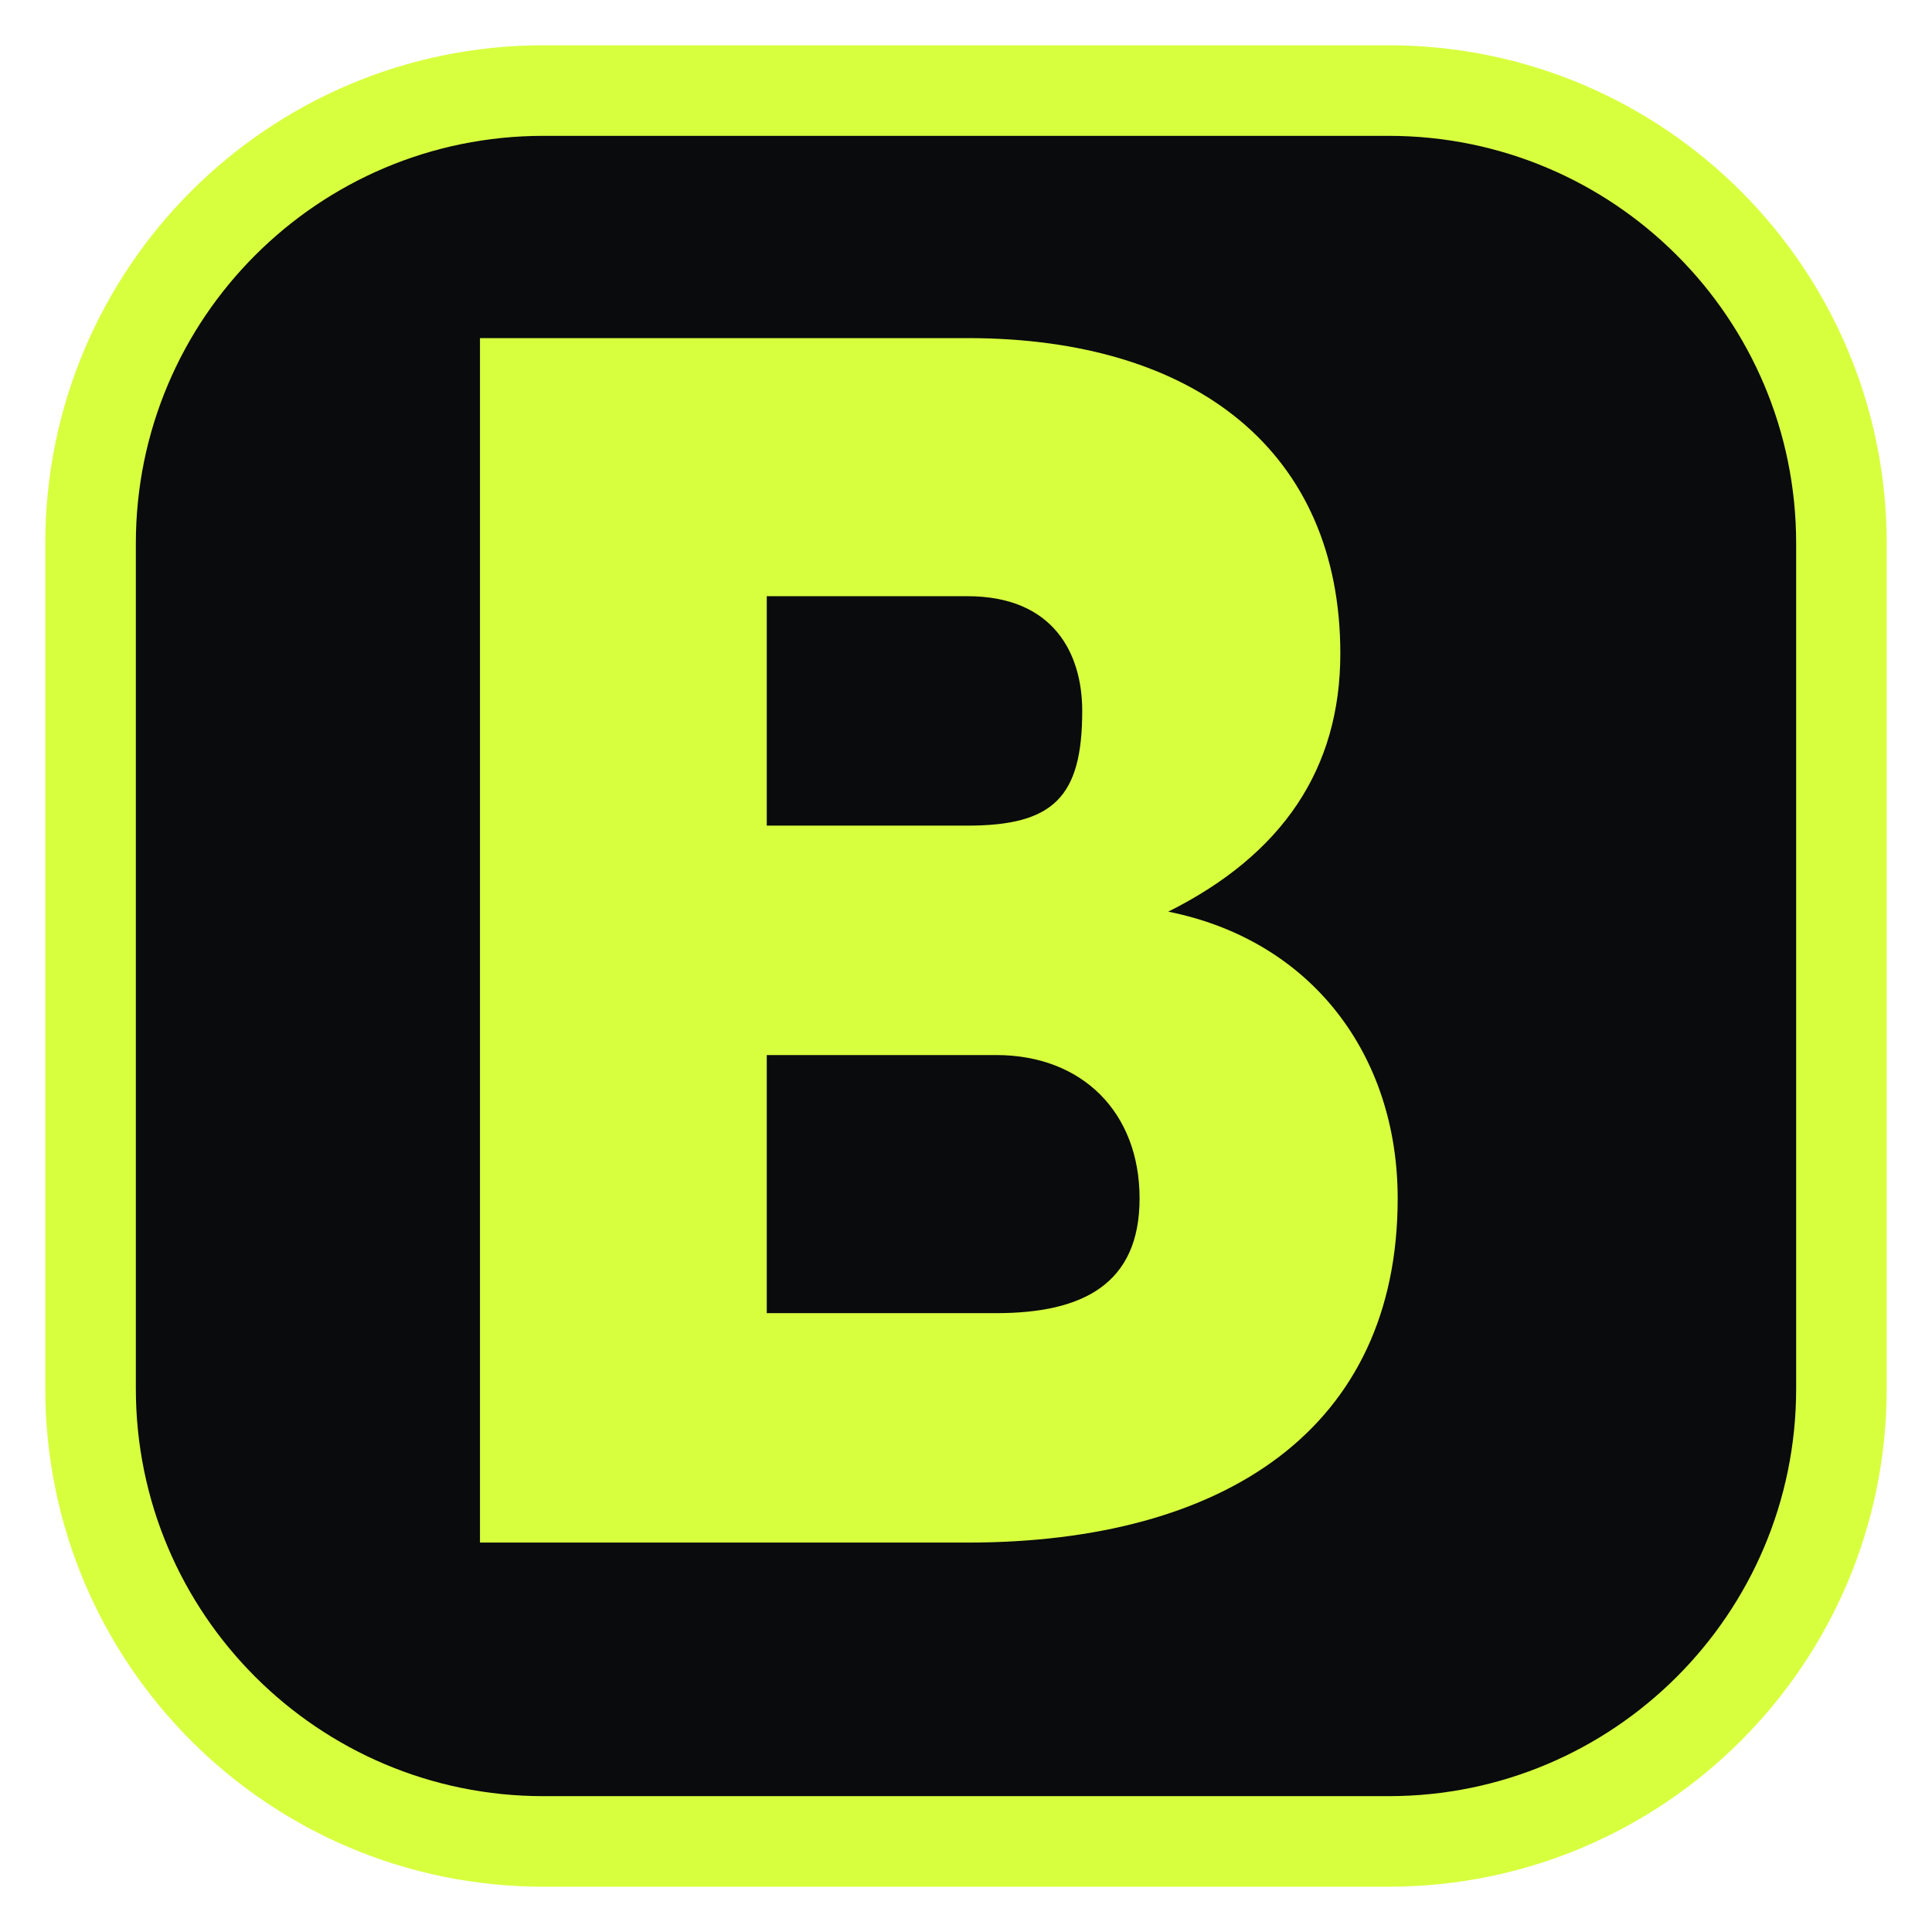
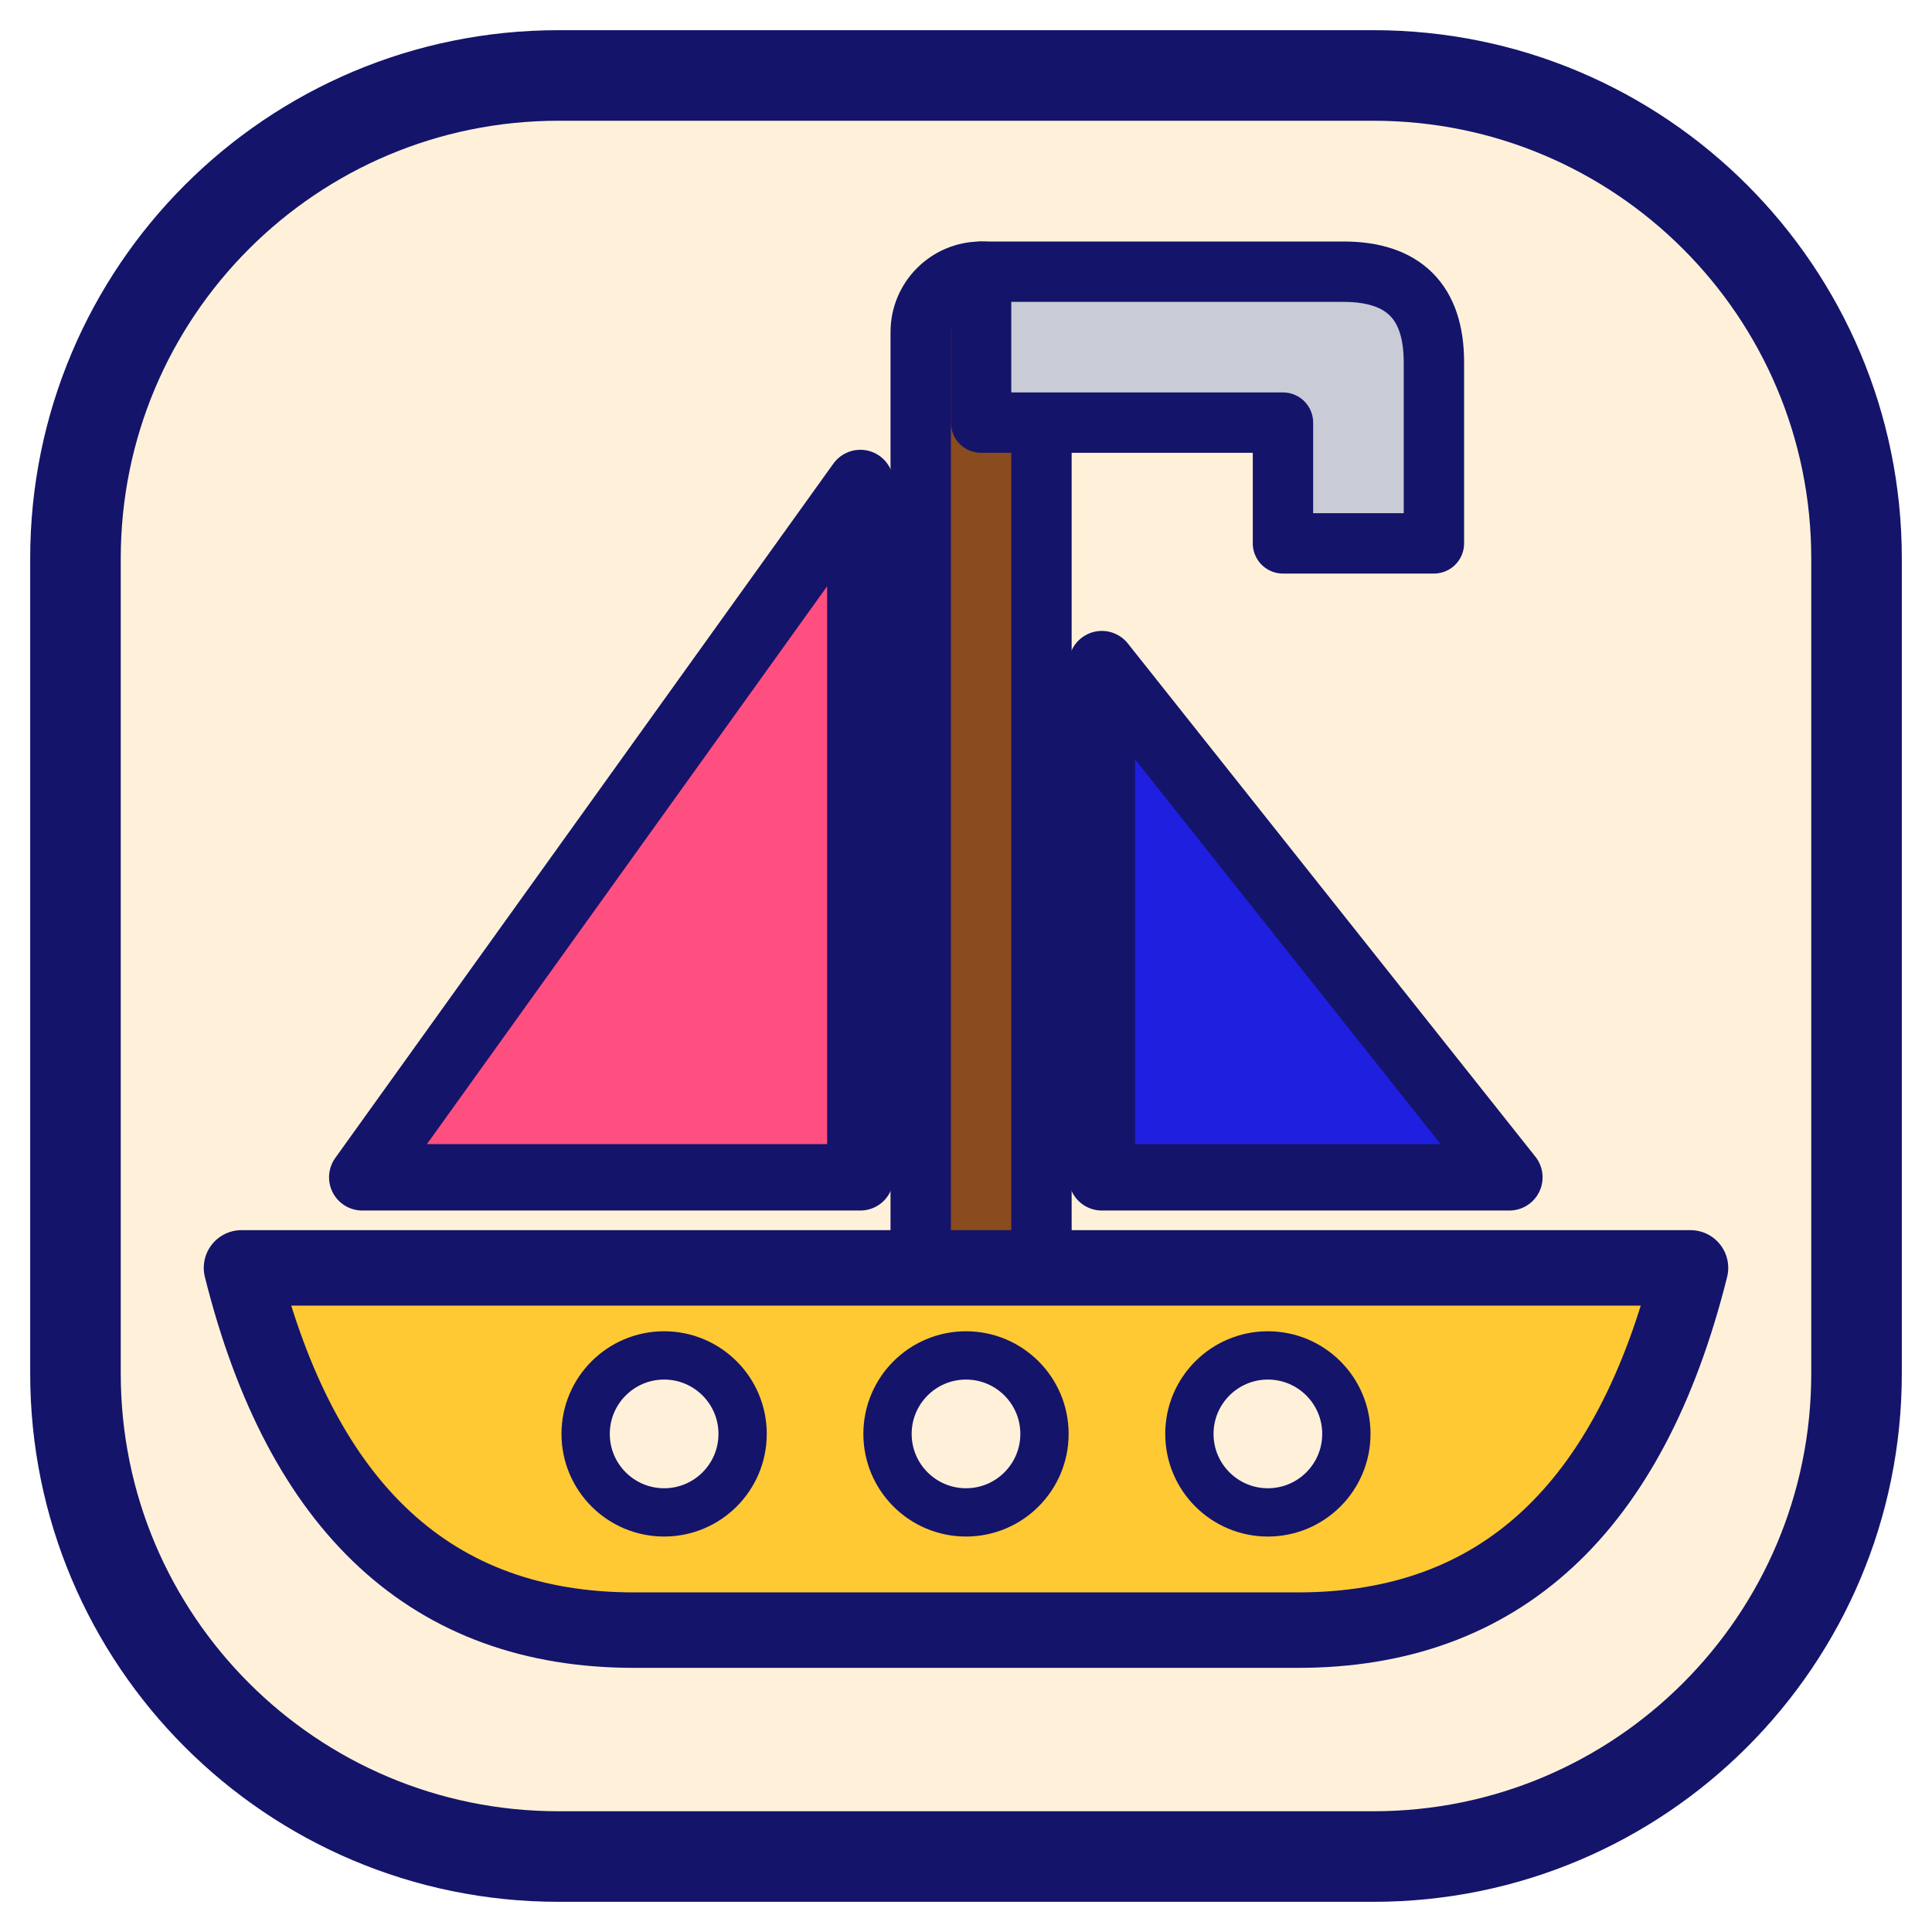
- <svg xmlns="http://www.w3.org/2000/svg" viewBox="0 0 64 64">
-   <rect x="3" y="3" width="58" height="58" rx="15" fill="#090b0d" stroke="#d8ff3e" stroke-width="3" />
-   <path d="M22 16h17c8 0 13 4 13 11 0 4-2 7-6 9 5 1 8 5 8 10 0 8-6 12-15 12H22V16zm10 9v8h7c3 0 4-1 4-4 0-2-1-4-4-4h-7zm0 16v9h8c3 0 5-1 5-4s-2-5-5-5h-8z" fill="#d8ff3e" transform="translate(-5 -4) scale(.95)" />
+ <svg xmlns="http://www.w3.org/2000/svg" viewBox="0 0 64 64" role="img" aria-label="Boats N Hoes">
+   <rect x="2.5" y="2.5" width="59" height="59" rx="16" fill="#fff1d9" stroke="#14146b" stroke-width="3" />
+   <rect x="30.5" y="9" width="4" height="34" rx="2" fill="#8a4b1f" stroke="#14146b" stroke-width="2" />
+   <path d="M32.5 9 h12 q3 0 3 3 v6 h-5 v-4 h-10z" fill="#c9ccd6" stroke="#14146b" stroke-width="2" stroke-linejoin="round" />
+   <path d="M28.5 16 L28.5 39 L12 39 Z" fill="#ff4f81" stroke="#14146b" stroke-width="2.2" stroke-linejoin="round" />
+   <path d="M36.5 22 L36.5 39 L50 39 Z" fill="#1f1fe0" stroke="#14146b" stroke-width="2.2" stroke-linejoin="round" />
+   <path d="M8 42 H56 Q53 54 43 54 H21 Q11 54 8 42Z" fill="#ffc933" stroke="#14146b" stroke-width="2.5" stroke-linejoin="round" />
+   <circle cx="22" cy="47.5" r="2.6" fill="#fff1d9" stroke="#14146b" stroke-width="1.6" />
+   <circle cx="32" cy="47.5" r="2.6" fill="#fff1d9" stroke="#14146b" stroke-width="1.6" />
+   <circle cx="42" cy="47.5" r="2.6" fill="#fff1d9" stroke="#14146b" stroke-width="1.6" />
</svg>
